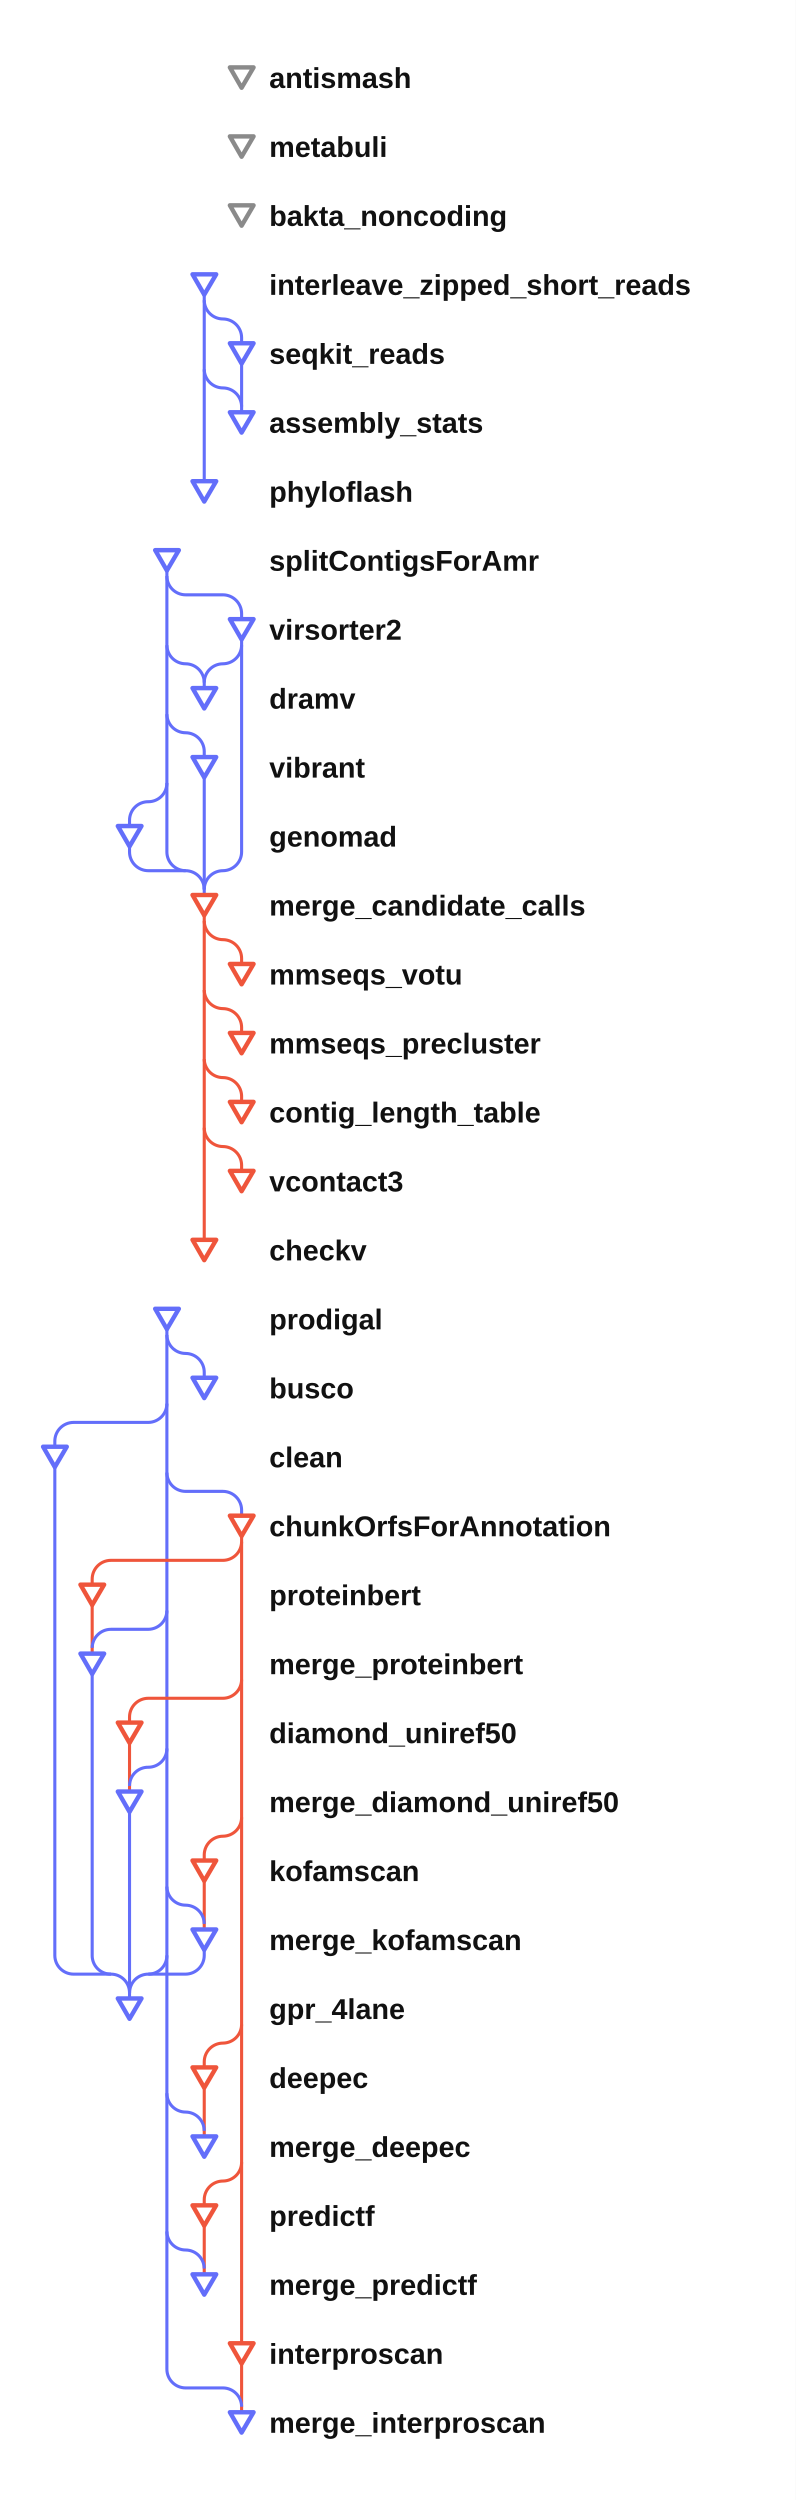
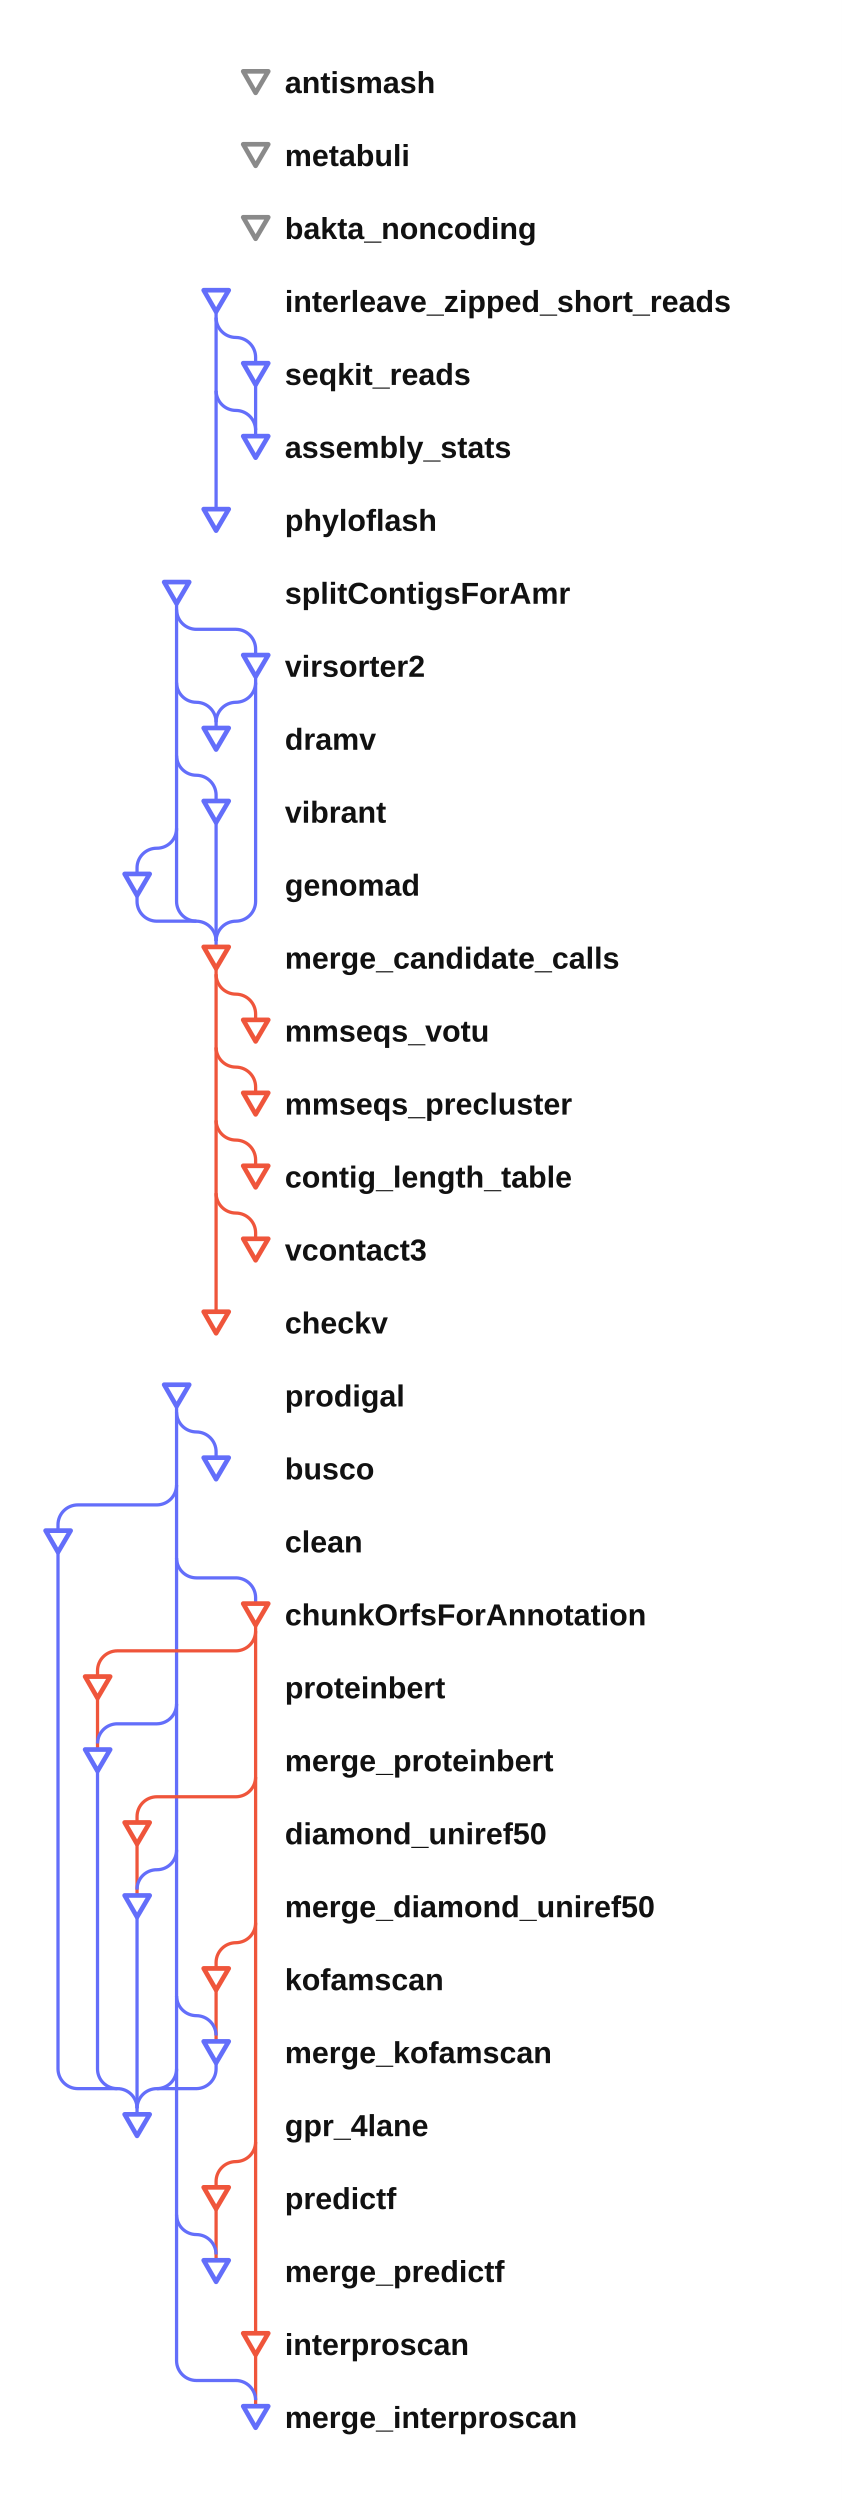
- <svg xmlns="http://www.w3.org/2000/svg" width="360" height="1131" viewBox="0 0 360 1131">
-   <rect width="360" height="1131" fill="#FFFFFF" />
+ <svg xmlns="http://www.w3.org/2000/svg" width="360" height="1069" viewBox="0 0 360 1069">
+   <rect width="360" height="1069" fill="#FFFFFF" />
  <g fill="none" stroke="#666666" stroke-width="1.4" stroke-linejoin="round" stroke-linecap="butt">
    <path d="M 92.4,133.3 L 92.4,135.8 L 92.4,167.1 L 92.4,217.7" stroke="#636EFA" />
    <path d="M 92.4,311.3 L 92.4,308.8 A 8.5,8.5 0 0 0 84.0,300.3 A 8.5,8.5 0 0 1 75.5,291.9" stroke="#636EFA" />
    <path d="M 92.4,342.5 L 92.4,339.9 A 8.5,8.5 0 0 0 84.0,331.5 A 8.5,8.5 0 0 1 75.5,323.1" stroke="#636EFA" />
    <path d="M 92.4,351.7 L 92.4,402.4 L 92.4,404.9" stroke="#636EFA" />
    <path d="M 92.4,414.1 L 92.4,416.6 L 92.4,447.9 L 92.4,479.1 L 92.4,510.2 L 92.4,560.9" stroke="#EF553B" />
    <path d="M 92.4,623.3 L 92.4,620.8 A 8.5,8.5 0 0 0 84.0,612.3 A 8.5,8.5 0 0 1 75.5,603.9" stroke="#636EFA" />
    <path d="M 92.4,841.7 L 92.4,839.1 A 8.5,8.5 0 0 1 100.9,830.7 A 8.5,8.5 0 0 0 109.3,822.2" stroke="#EF553B" />
    <path d="M 92.4,850.9 L 92.4,870.4 L 92.4,872.9" stroke="#EF553B" />
    <path d="M 92.4,882.1 L 92.4,884.6 A 8.5,8.5 0 0 1 84.0,893.1 L 67.1,893.1 A 8.5,8.5 0 0 0 58.6,901.5" stroke="#636EFA" />
    <path d="M 92.4,935.3 L 92.4,932.8 A 8.5,8.5 0 0 1 100.9,924.3 A 8.5,8.5 0 0 0 109.3,915.9" stroke="#EF553B" />
    <path d="M 92.4,944.5 L 92.4,964.0 L 92.4,966.5" stroke="#EF553B" />
-     <path d="M 92.4,997.7 L 92.4,995.1 A 8.5,8.5 0 0 1 100.9,986.7 A 8.5,8.5 0 0 0 109.3,978.2" stroke="#EF553B" />
-     <path d="M 92.4,1006.9 L 92.4,1026.3 L 92.4,1028.9" stroke="#EF553B" />
    <path d="M 109.3,155.3 L 109.3,152.8 A 8.5,8.5 0 0 0 100.9,144.3 A 8.5,8.5 0 0 1 92.4,135.8" stroke="#636EFA" />
    <path d="M 109.3,164.5 L 109.3,183.9 L 109.3,186.5" stroke="#636EFA" />
    <path d="M 109.3,280.1 L 109.3,277.6 A 8.5,8.5 0 0 0 100.9,269.1 L 84.0,269.1 A 8.5,8.5 0 0 1 75.5,260.6" stroke="#636EFA" />
    <path d="M 109.3,289.3 L 109.3,291.9 L 109.3,385.4 A 8.5,8.5 0 0 1 100.9,393.9 A 8.5,8.5 0 0 0 92.4,402.4" stroke="#636EFA" />
    <path d="M 109.3,436.1 L 109.3,433.6 A 8.5,8.5 0 0 0 100.9,425.1 A 8.5,8.5 0 0 1 92.4,416.6" stroke="#EF553B" />
    <path d="M 109.3,467.3 L 109.3,464.8 A 8.5,8.5 0 0 0 100.9,456.3 A 8.5,8.5 0 0 1 92.4,447.9" stroke="#EF553B" />
    <path d="M 109.3,498.5 L 109.3,495.9 A 8.5,8.5 0 0 0 100.9,487.5 A 8.5,8.5 0 0 1 92.4,479.1" stroke="#EF553B" />
    <path d="M 109.3,529.7 L 109.3,527.1 A 8.5,8.5 0 0 0 100.9,518.7 A 8.5,8.5 0 0 1 92.4,510.2" stroke="#EF553B" />
    <path d="M 109.3,685.7 L 109.3,683.1 A 8.5,8.5 0 0 0 100.9,674.7 L 84.0,674.7 A 8.5,8.5 0 0 1 75.5,666.2" stroke="#636EFA" />
-     <path d="M 109.3,694.9 L 109.3,697.5 L 109.3,759.9 L 109.3,822.2 L 109.3,915.9 L 109.3,978.2 L 109.3,1060.1" stroke="#EF553B" />
-     <path d="M 109.3,1069.3 L 109.3,1088.8 L 109.3,1091.3" stroke="#EF553B" />
+     <path d="M 109.3,694.9 L 109.3,697.5 L 109.3,759.9 L 109.3,822.2 L 109.3,915.9 L 109.3,997.7" stroke="#EF553B" />
+     <path d="M 109.3,1006.9 L 109.3,1026.3 L 109.3,1028.9" stroke="#EF553B" />
    <path d="M 75.5,258.1 L 75.5,260.6 L 75.5,291.9 L 75.5,323.1 L 75.5,354.2 L 75.5,385.4 A 8.5,8.5 0 0 0 84.0,393.9" stroke="#636EFA" />
-     <path d="M 75.5,601.3 L 75.5,603.9 L 75.5,635.0 L 75.5,666.2 L 75.5,728.6 L 75.5,791.0 L 75.5,853.5 L 75.5,884.6 L 75.5,947.0 L 75.5,1009.5 L 75.5,1071.8 A 8.5,8.5 0 0 0 84.0,1080.3 L 100.9,1080.3 A 8.5,8.5 0 0 1 109.3,1088.8" stroke="#636EFA" />
+     <path d="M 75.5,601.3 L 75.5,603.9 L 75.5,635.0 L 75.5,666.2 L 75.5,728.6 L 75.5,791.0 L 75.5,853.5 L 75.5,884.6 L 75.5,947.0 L 75.5,1009.5 A 8.5,8.5 0 0 0 84.0,1017.9 L 100.9,1017.9 A 8.5,8.5 0 0 1 109.3,1026.3" stroke="#636EFA" />
    <path d="M 58.6,373.7 L 58.6,371.1 A 8.4,8.4 0 0 1 67.1,362.7 A 8.4,8.4 0 0 0 75.5,354.2" stroke="#636EFA" />
    <path d="M 58.6,382.9 L 58.6,385.4 A 8.5,8.5 0 0 0 67.1,393.9 L 84.0,393.9 A 8.5,8.5 0 0 1 92.4,402.4" stroke="#636EFA" />
    <path d="M 58.6,779.3 L 58.6,776.8 A 8.5,8.5 0 0 1 67.1,768.3 L 100.9,768.3 A 8.5,8.5 0 0 0 109.3,759.9" stroke="#EF553B" />
    <path d="M 58.6,788.5 L 58.6,808.0 L 58.6,810.5" stroke="#EF553B" />
    <path d="M 58.6,819.7 L 58.6,901.5 L 58.6,904.1" stroke="#636EFA" />
    <path d="M 24.8,654.5 L 24.8,652.0 A 8.5,8.5 0 0 1 33.3,643.5 L 67.1,643.5 A 8.5,8.5 0 0 0 75.5,635.0" stroke="#636EFA" />
    <path d="M 24.8,663.7 L 24.8,884.6 A 8.5,8.5 0 0 0 33.3,893.1 L 50.2,893.1 A 8.4,8.4 0 0 1 58.6,901.5" stroke="#636EFA" />
    <path d="M 41.7,716.9 L 41.7,714.4 A 8.5,8.5 0 0 1 50.2,705.9 L 100.9,705.9 A 8.5,8.5 0 0 0 109.3,697.5" stroke="#EF553B" />
    <path d="M 41.7,726.1 L 41.7,745.5 L 41.7,748.1" stroke="#EF553B" />
    <path d="M 41.7,757.3 L 41.7,884.6 A 8.4,8.4 0 0 0 50.2,893.1" stroke="#636EFA" />
    <path d="M 92.4,167.1 A 8.5,8.5 0 0 0 100.9,175.5 A 8.5,8.5 0 0 1 109.3,183.9" stroke="#636EFA" />
    <path d="M 109.3,291.9 A 8.5,8.5 0 0 1 100.9,300.3 A 8.5,8.5 0 0 0 92.4,308.8" stroke="#636EFA" />
    <path d="M 75.5,728.6 A 8.5,8.5 0 0 1 67.1,737.1 L 50.2,737.1 A 8.5,8.5 0 0 0 41.7,745.5" stroke="#636EFA" />
    <path d="M 75.5,791.0 A 8.4,8.4 0 0 1 67.1,799.5 A 8.4,8.4 0 0 0 58.6,808.0" stroke="#636EFA" />
    <path d="M 75.5,853.5 A 8.5,8.5 0 0 0 84.0,861.9 A 8.5,8.5 0 0 1 92.4,870.4" stroke="#636EFA" />
    <path d="M 75.5,884.6 A 8.4,8.4 0 0 1 67.1,893.1" stroke="#636EFA" />
    <path d="M 75.5,947.0 A 8.5,8.5 0 0 0 84.0,955.5 A 8.5,8.5 0 0 1 92.4,964.0" stroke="#636EFA" />
-     <path d="M 75.5,1009.5 A 8.5,8.5 0 0 0 84.0,1017.9 A 8.5,8.5 0 0 1 92.4,1026.3" stroke="#636EFA" />
  </g>
  <g>
    <polygon points="104.0,30.5 114.7,30.5 109.3,39.7" fill="#FFFFFF" stroke="#8A8A8A" stroke-width="2.0" stroke-linejoin="round" />
    <text x="121.8" y="39.8" font-family="Arial" font-size="13" fill="#111111" font-weight="600" text-anchor="start">antismash</text>
  </g>
  <g>
    <polygon points="104.0,61.7 114.7,61.7 109.3,70.9" fill="#FFFFFF" stroke="#8A8A8A" stroke-width="2.0" stroke-linejoin="round" />
    <text x="121.8" y="71.0" font-family="Arial" font-size="13" fill="#111111" font-weight="600" text-anchor="start">metabuli</text>
  </g>
  <g>
    <polygon points="104.0,92.9 114.7,92.9 109.3,102.1" fill="#FFFFFF" stroke="#8A8A8A" stroke-width="2.0" stroke-linejoin="round" />
    <text x="121.8" y="102.2" font-family="Arial" font-size="13" fill="#111111" font-weight="600" text-anchor="start">bakta_noncoding</text>
  </g>
  <g>
    <polygon points="87.1,124.1 97.8,124.1 92.4,133.3" fill="#FFFFFF" stroke="#636EFA" stroke-width="2.0" stroke-linejoin="round" />
    <text x="121.8" y="133.4" font-family="Arial" font-size="13" fill="#111111" font-weight="600" text-anchor="start">interleave_zipped_short_reads</text>
  </g>
  <g>
    <polygon points="104.0,155.3 114.7,155.3 109.3,164.5" fill="#FFFFFF" stroke="#636EFA" stroke-width="2.0" stroke-linejoin="round" />
    <text x="121.8" y="164.6" font-family="Arial" font-size="13" fill="#111111" font-weight="600" text-anchor="start">seqkit_reads</text>
  </g>
  <g>
    <polygon points="104.0,186.5 114.7,186.5 109.3,195.7" fill="#FFFFFF" stroke="#636EFA" stroke-width="2.0" stroke-linejoin="round" />
    <text x="121.8" y="195.8" font-family="Arial" font-size="13" fill="#111111" font-weight="600" text-anchor="start">assembly_stats</text>
  </g>
  <g>
    <polygon points="87.1,217.7 97.8,217.7 92.4,226.9" fill="#FFFFFF" stroke="#636EFA" stroke-width="2.0" stroke-linejoin="round" />
    <text x="121.8" y="227.0" font-family="Arial" font-size="13" fill="#111111" font-weight="600" text-anchor="start">phyloflash</text>
  </g>
  <g>
    <polygon points="70.2,248.9 80.9,248.9 75.5,258.1" fill="#FFFFFF" stroke="#636EFA" stroke-width="2.0" stroke-linejoin="round" />
    <text x="121.8" y="258.2" font-family="Arial" font-size="13" fill="#111111" font-weight="600" text-anchor="start">splitContigsForAmr</text>
  </g>
  <g>
    <polygon points="104.0,280.1 114.7,280.1 109.3,289.3" fill="#FFFFFF" stroke="#636EFA" stroke-width="2.0" stroke-linejoin="round" />
    <text x="121.8" y="289.4" font-family="Arial" font-size="13" fill="#111111" font-weight="600" text-anchor="start">virsorter2</text>
  </g>
  <g>
    <polygon points="87.1,311.3 97.8,311.3 92.4,320.5" fill="#FFFFFF" stroke="#636EFA" stroke-width="2.0" stroke-linejoin="round" />
    <text x="121.8" y="320.6" font-family="Arial" font-size="13" fill="#111111" font-weight="600" text-anchor="start">dramv</text>
  </g>
  <g>
    <polygon points="87.1,342.5 97.8,342.5 92.4,351.7" fill="#FFFFFF" stroke="#636EFA" stroke-width="2.0" stroke-linejoin="round" />
    <text x="121.8" y="351.8" font-family="Arial" font-size="13" fill="#111111" font-weight="600" text-anchor="start">vibrant</text>
  </g>
  <g>
    <polygon points="53.3,373.7 64.0,373.7 58.6,382.9" fill="#FFFFFF" stroke="#636EFA" stroke-width="2.0" stroke-linejoin="round" />
    <text x="121.8" y="383.0" font-family="Arial" font-size="13" fill="#111111" font-weight="600" text-anchor="start">genomad</text>
  </g>
  <g>
    <polygon points="87.1,404.9 97.8,404.9 92.4,414.1" fill="#FFFFFF" stroke="#EF553B" stroke-width="2.0" stroke-linejoin="round" />
    <text x="121.8" y="414.2" font-family="Arial" font-size="13" fill="#111111" font-weight="600" text-anchor="start">merge_candidate_calls</text>
  </g>
  <g>
    <polygon points="104.0,436.1 114.7,436.1 109.3,445.3" fill="#FFFFFF" stroke="#EF553B" stroke-width="2.0" stroke-linejoin="round" />
    <text x="121.8" y="445.4" font-family="Arial" font-size="13" fill="#111111" font-weight="600" text-anchor="start">mmseqs_votu</text>
  </g>
  <g>
    <polygon points="104.0,467.3 114.7,467.3 109.3,476.5" fill="#FFFFFF" stroke="#EF553B" stroke-width="2.0" stroke-linejoin="round" />
    <text x="121.8" y="476.6" font-family="Arial" font-size="13" fill="#111111" font-weight="600" text-anchor="start">mmseqs_precluster</text>
  </g>
  <g>
    <polygon points="104.0,498.5 114.7,498.5 109.3,507.7" fill="#FFFFFF" stroke="#EF553B" stroke-width="2.0" stroke-linejoin="round" />
    <text x="121.8" y="507.8" font-family="Arial" font-size="13" fill="#111111" font-weight="600" text-anchor="start">contig_length_table</text>
  </g>
  <g>
    <polygon points="104.0,529.7 114.7,529.7 109.3,538.9" fill="#FFFFFF" stroke="#EF553B" stroke-width="2.0" stroke-linejoin="round" />
    <text x="121.8" y="539.0" font-family="Arial" font-size="13" fill="#111111" font-weight="600" text-anchor="start">vcontact3</text>
  </g>
  <g>
    <polygon points="87.1,560.9 97.8,560.9 92.4,570.1" fill="#FFFFFF" stroke="#EF553B" stroke-width="2.0" stroke-linejoin="round" />
    <text x="121.8" y="570.2" font-family="Arial" font-size="13" fill="#111111" font-weight="600" text-anchor="start">checkv</text>
  </g>
  <g>
    <polygon points="70.2,592.1 80.9,592.1 75.5,601.3" fill="#FFFFFF" stroke="#636EFA" stroke-width="2.0" stroke-linejoin="round" />
    <text x="121.8" y="601.4" font-family="Arial" font-size="13" fill="#111111" font-weight="600" text-anchor="start">prodigal</text>
  </g>
  <g>
    <polygon points="87.1,623.3 97.8,623.3 92.4,632.5" fill="#FFFFFF" stroke="#636EFA" stroke-width="2.0" stroke-linejoin="round" />
    <text x="121.8" y="632.6" font-family="Arial" font-size="13" fill="#111111" font-weight="600" text-anchor="start">busco</text>
  </g>
  <g>
    <polygon points="19.5,654.5 30.2,654.5 24.8,663.7" fill="#FFFFFF" stroke="#636EFA" stroke-width="2.0" stroke-linejoin="round" />
    <text x="121.8" y="663.8" font-family="Arial" font-size="13" fill="#111111" font-weight="600" text-anchor="start">clean</text>
  </g>
  <g>
    <polygon points="104.0,685.7 114.7,685.7 109.3,694.9" fill="#FFFFFF" stroke="#EF553B" stroke-width="2.0" stroke-linejoin="round" />
    <text x="121.8" y="695.0" font-family="Arial" font-size="13" fill="#111111" font-weight="600" text-anchor="start">chunkOrfsForAnnotation</text>
  </g>
  <g>
    <polygon points="36.4,716.9 47.1,716.9 41.7,726.1" fill="#FFFFFF" stroke="#EF553B" stroke-width="2.0" stroke-linejoin="round" />
    <text x="121.8" y="726.2" font-family="Arial" font-size="13" fill="#111111" font-weight="600" text-anchor="start">proteinbert</text>
  </g>
  <g>
    <polygon points="36.4,748.1 47.1,748.1 41.7,757.3" fill="#FFFFFF" stroke="#636EFA" stroke-width="2.0" stroke-linejoin="round" />
    <text x="121.8" y="757.4" font-family="Arial" font-size="13" fill="#111111" font-weight="600" text-anchor="start">merge_proteinbert</text>
  </g>
  <g>
    <polygon points="53.3,779.3 64.0,779.3 58.6,788.5" fill="#FFFFFF" stroke="#EF553B" stroke-width="2.0" stroke-linejoin="round" />
    <text x="121.8" y="788.6" font-family="Arial" font-size="13" fill="#111111" font-weight="600" text-anchor="start">diamond_uniref50</text>
  </g>
  <g>
    <polygon points="53.3,810.5 64.0,810.5 58.6,819.7" fill="#FFFFFF" stroke="#636EFA" stroke-width="2.0" stroke-linejoin="round" />
    <text x="121.8" y="819.8" font-family="Arial" font-size="13" fill="#111111" font-weight="600" text-anchor="start">merge_diamond_uniref50</text>
  </g>
  <g>
    <polygon points="87.1,841.7 97.8,841.7 92.4,850.9" fill="#FFFFFF" stroke="#EF553B" stroke-width="2.0" stroke-linejoin="round" />
    <text x="121.8" y="851.0" font-family="Arial" font-size="13" fill="#111111" font-weight="600" text-anchor="start">kofamscan</text>
  </g>
  <g>
    <polygon points="87.1,872.9 97.8,872.9 92.4,882.1" fill="#FFFFFF" stroke="#636EFA" stroke-width="2.0" stroke-linejoin="round" />
    <text x="121.8" y="882.2" font-family="Arial" font-size="13" fill="#111111" font-weight="600" text-anchor="start">merge_kofamscan</text>
  </g>
  <g>
    <polygon points="53.3,904.1 64.0,904.1 58.6,913.3" fill="#FFFFFF" stroke="#636EFA" stroke-width="2.0" stroke-linejoin="round" />
    <text x="121.8" y="913.4" font-family="Arial" font-size="13" fill="#111111" font-weight="600" text-anchor="start">gpr_4lane</text>
  </g>
  <g>
    <polygon points="87.1,935.3 97.8,935.3 92.4,944.5" fill="#FFFFFF" stroke="#EF553B" stroke-width="2.0" stroke-linejoin="round" />
-     <text x="121.8" y="944.6" font-family="Arial" font-size="13" fill="#111111" font-weight="600" text-anchor="start">deepec</text>
+     <text x="121.8" y="944.6" font-family="Arial" font-size="13" fill="#111111" font-weight="600" text-anchor="start">predictf</text>
  </g>
  <g>
    <polygon points="87.1,966.5 97.8,966.5 92.4,975.7" fill="#FFFFFF" stroke="#636EFA" stroke-width="2.0" stroke-linejoin="round" />
-     <text x="121.8" y="975.8" font-family="Arial" font-size="13" fill="#111111" font-weight="600" text-anchor="start">merge_deepec</text>
+     <text x="121.8" y="975.8" font-family="Arial" font-size="13" fill="#111111" font-weight="600" text-anchor="start">merge_predictf</text>
  </g>
  <g>
-     <polygon points="87.1,997.7 97.8,997.7 92.4,1006.9" fill="#FFFFFF" stroke="#EF553B" stroke-width="2.0" stroke-linejoin="round" />
-     <text x="121.8" y="1007.0" font-family="Arial" font-size="13" fill="#111111" font-weight="600" text-anchor="start">predictf</text>
+     <polygon points="104.0,997.7 114.7,997.7 109.3,1006.9" fill="#FFFFFF" stroke="#EF553B" stroke-width="2.0" stroke-linejoin="round" />
+     <text x="121.8" y="1007.0" font-family="Arial" font-size="13" fill="#111111" font-weight="600" text-anchor="start">interproscan</text>
  </g>
  <g>
-     <polygon points="87.1,1028.9 97.8,1028.9 92.4,1038.1" fill="#FFFFFF" stroke="#636EFA" stroke-width="2.0" stroke-linejoin="round" />
-     <text x="121.8" y="1038.2" font-family="Arial" font-size="13" fill="#111111" font-weight="600" text-anchor="start">merge_predictf</text>
-   </g>
-   <g>
-     <polygon points="104.0,1060.1 114.7,1060.1 109.3,1069.3" fill="#FFFFFF" stroke="#EF553B" stroke-width="2.0" stroke-linejoin="round" />
-     <text x="121.8" y="1069.4" font-family="Arial" font-size="13" fill="#111111" font-weight="600" text-anchor="start">interproscan</text>
-   </g>
-   <g>
-     <polygon points="104.0,1091.3 114.7,1091.3 109.3,1100.5" fill="#FFFFFF" stroke="#636EFA" stroke-width="2.0" stroke-linejoin="round" />
-     <text x="121.8" y="1100.6" font-family="Arial" font-size="13" fill="#111111" font-weight="600" text-anchor="start">merge_interproscan</text>
+     <polygon points="104.0,1028.9 114.7,1028.9 109.3,1038.1" fill="#FFFFFF" stroke="#636EFA" stroke-width="2.0" stroke-linejoin="round" />
+     <text x="121.8" y="1038.2" font-family="Arial" font-size="13" fill="#111111" font-weight="600" text-anchor="start">merge_interproscan</text>
  </g>
</svg>
